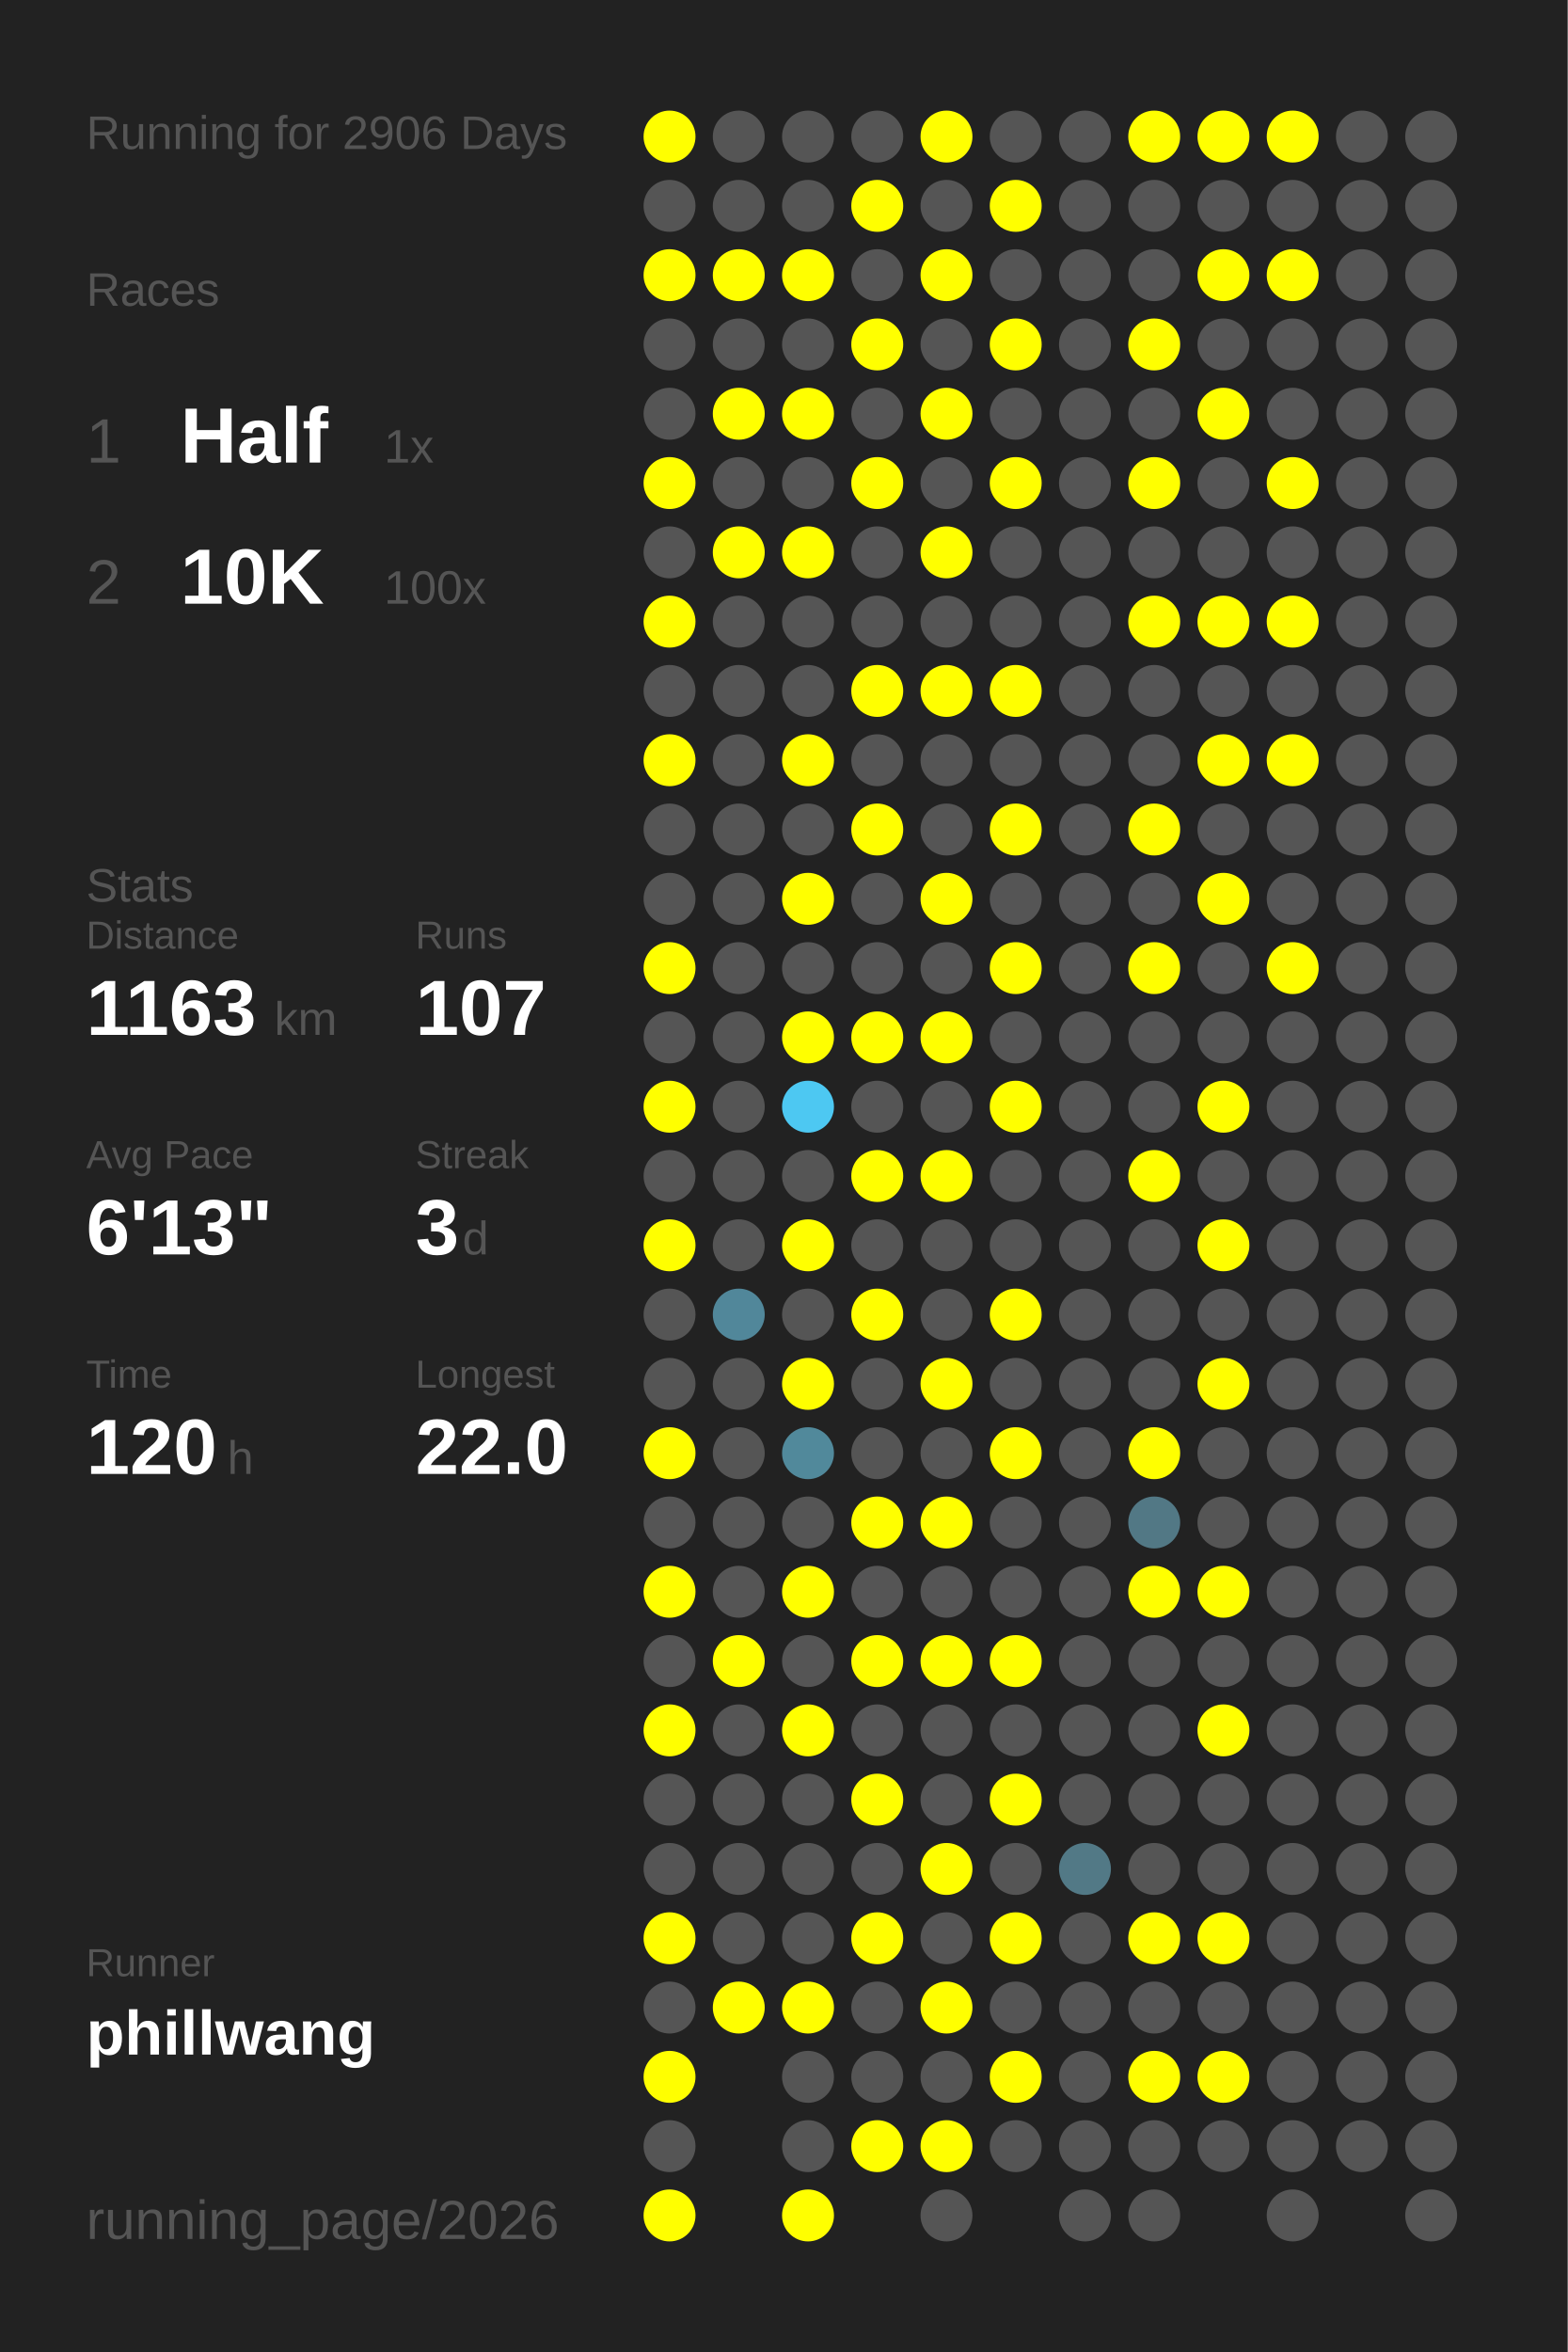
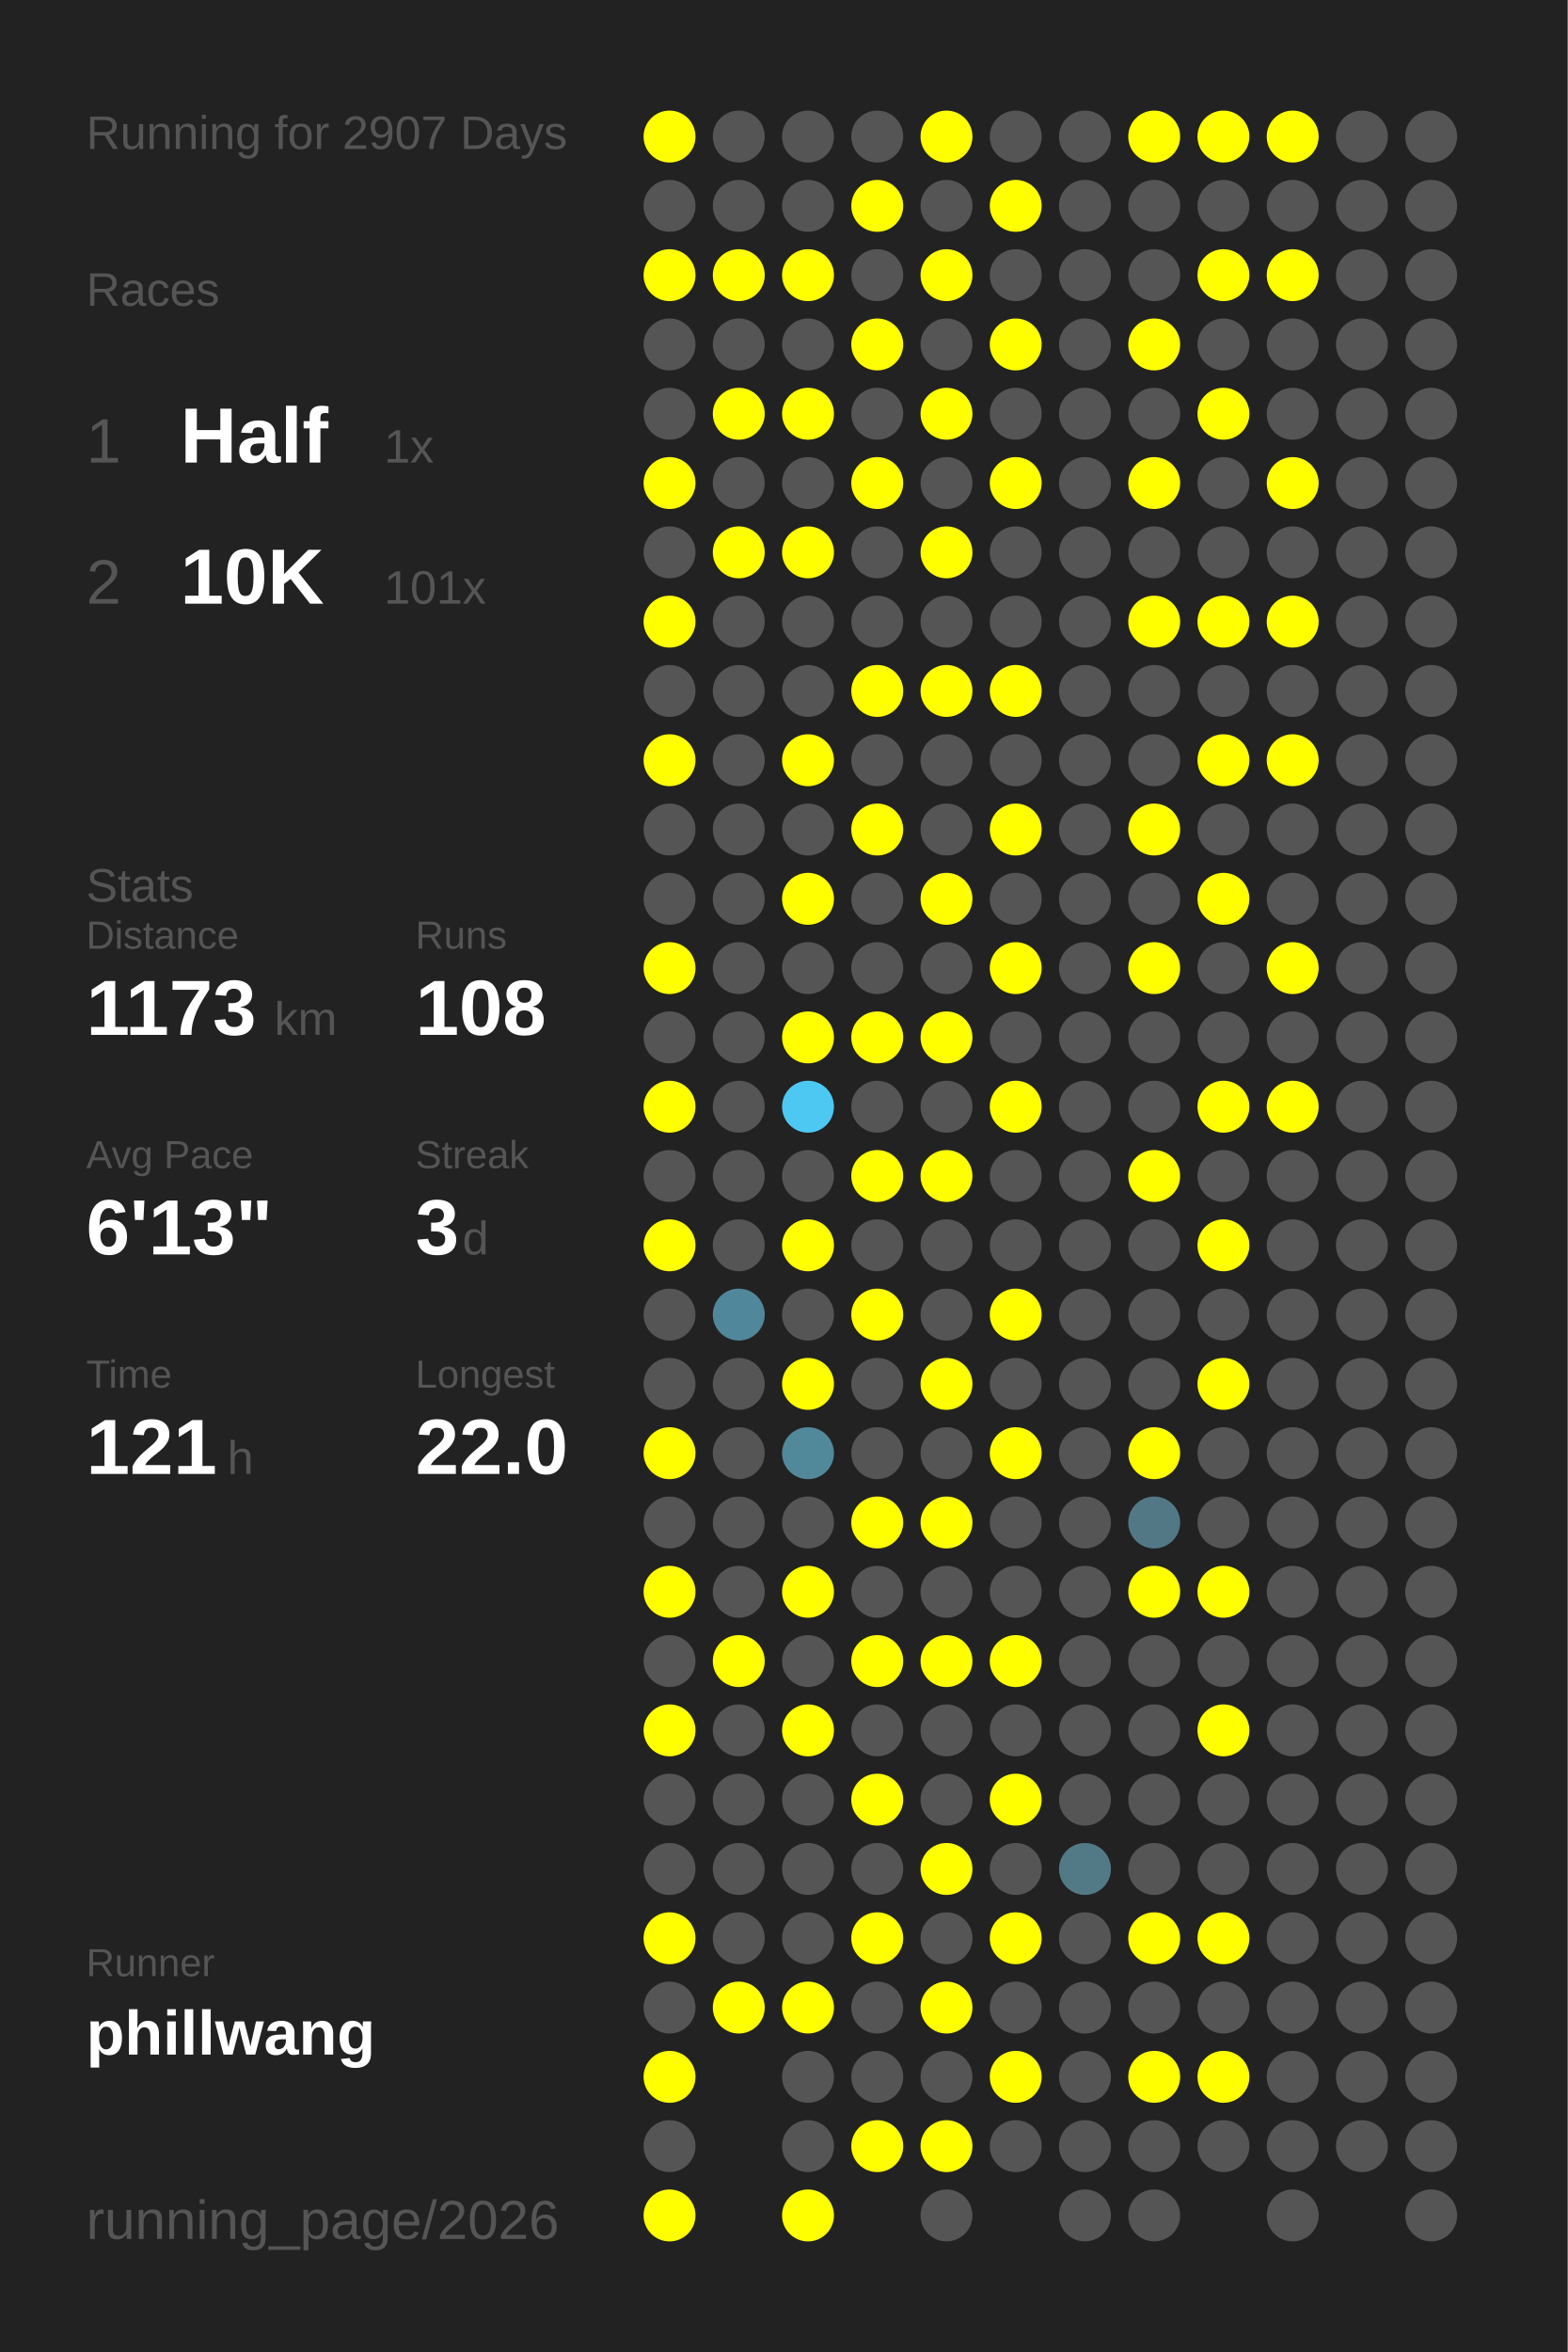
<svg xmlns="http://www.w3.org/2000/svg" baseProfile="full" height="300mm" version="1.1" viewBox="0,0,200,300" width="200mm">
  <defs />
  <rect fill="#222222" height="300" width="200" x="0" y="0" />
-   <text fill="#555555" style="font-size:6px; font-family:Arial;" x="11" y="19">Running for 2906 Days</text>
+   <text fill="#555555" style="font-size:6px; font-family:Arial;" x="11" y="19">Running for 2907 Days</text>
  <text fill="#555555" style="font-size:6px; font-family:Arial;" x="11" y="39">Races</text>
  <text fill="#555555" style="font-size:8px; font-family:Arial;" x="11" y="59">1</text>
  <text fill="#FFFFFF" style="font-size:10px; font-family:Arial; font-weight:bold;" x="23" y="59">Half</text>
  <text fill="#555555" style="font-size:6px; font-family:Arial;" x="49" y="59">1x</text>
  <text fill="#555555" style="font-size:8px; font-family:Arial;" x="11" y="77">2</text>
  <text fill="#FFFFFF" style="font-size:10px; font-family:Arial; font-weight:bold;" x="23" y="77">10K</text>
-   <text fill="#555555" style="font-size:6px; font-family:Arial;" x="49" y="77">100x</text>
+   <text fill="#555555" style="font-size:6px; font-family:Arial;" x="49" y="77">101x</text>
  <text fill="#555555" style="font-size:6px; font-family:Arial;" x="11" y="115">Stats</text>
  <text fill="#555555" style="font-size:5px; font-family:Arial;" x="11" y="121">Distance</text>
-   <text fill="#FFFFFF" style="font-size:10px; font-family:Arial; font-weight:bold;" x="11" y="132">1163</text>
+   <text fill="#FFFFFF" style="font-size:10px; font-family:Arial; font-weight:bold;" x="11" y="132">1173</text>
  <text fill="#555555" style="font-size:6px; font-family:Arial;" x="35" y="132">km</text>
  <text fill="#555555" style="font-size:5px; font-family:Arial;" x="53" y="121">Runs</text>
-   <text fill="#FFFFFF" style="font-size:10px; font-family:Arial; font-weight:bold;" x="53" y="132">107</text>
+   <text fill="#FFFFFF" style="font-size:10px; font-family:Arial; font-weight:bold;" x="53" y="132">108</text>
  <text fill="#555555" style="font-size:5px; font-family:Arial;" x="11" y="149">Avg Pace</text>
  <text fill="#FFFFFF" style="font-size:10px; font-family:Arial; font-weight:bold;" x="11" y="160">6'13"</text>
  <text fill="#555555" style="font-size:5px; font-family:Arial;" x="53" y="149">Streak</text>
  <text fill="#FFFFFF" style="font-size:10px; font-family:Arial; font-weight:bold;" x="53" y="160">3</text>
  <text fill="#555555" style="font-size:6px; font-family:Arial;" x="59" y="160">d</text>
  <text fill="#555555" style="font-size:5px; font-family:Arial;" x="11" y="177">Time</text>
-   <text fill="#FFFFFF" style="font-size:10px; font-family:Arial; font-weight:bold;" x="11" y="188">120</text>
+   <text fill="#FFFFFF" style="font-size:10px; font-family:Arial; font-weight:bold;" x="11" y="188">121</text>
  <text fill="#555555" style="font-size:6px; font-family:Arial;" x="29" y="188">h</text>
  <text fill="#555555" style="font-size:5px; font-family:Arial;" x="53" y="177">Longest</text>
  <text fill="#FFFFFF" style="font-size:10px; font-family:Arial; font-weight:bold;" x="53" y="188">22.0</text>
  <text fill="#555555" style="font-size:5px; font-family:Arial;" x="11" y="252.065">Runner</text>
  <text fill="#FFFFFF" style="font-size:8px; font-family:Arial; font-weight:bold;" x="11" y="262.065">phillwang</text>
  <text fill="#555555" style="font-size:7px; font-family:Arial;" x="11" y="285.581">running_page/2026</text>
  <circle cx="85.417" cy="17.419" fill="#FFFF00" r="3.312" />
  <circle cx="85.417" cy="26.258" fill="#555555" r="3.312" />
  <circle cx="85.417" cy="35.097" fill="#FFFF00" r="3.312" />
  <circle cx="85.417" cy="43.935" fill="#555555" r="3.312" />
  <circle cx="85.417" cy="52.774" fill="#555555" r="3.312" />
  <circle cx="85.417" cy="61.613" fill="#FFFF00" r="3.312" />
  <circle cx="85.417" cy="70.452" fill="#555555" r="3.312" />
  <circle cx="85.417" cy="79.29" fill="#FFFF00" r="3.312" />
  <circle cx="85.417" cy="88.129" fill="#555555" r="3.312" />
  <circle cx="85.417" cy="96.968" fill="#FFFF00" r="3.312" />
  <circle cx="85.417" cy="105.806" fill="#555555" r="3.312" />
  <circle cx="85.417" cy="114.645" fill="#555555" r="3.312" />
  <circle cx="85.417" cy="123.484" fill="#FFFF00" r="3.312" />
  <circle cx="85.417" cy="132.323" fill="#555555" r="3.312" />
  <circle cx="85.417" cy="141.161" fill="#FFFF00" r="3.312" />
  <circle cx="85.417" cy="150" fill="#555555" r="3.312" />
  <circle cx="85.417" cy="158.839" fill="#FFFF00" r="3.312" />
  <circle cx="85.417" cy="167.677" fill="#555555" r="3.312" />
  <circle cx="85.417" cy="176.516" fill="#555555" r="3.312" />
  <circle cx="85.417" cy="185.355" fill="#FFFF00" r="3.312" />
  <circle cx="85.417" cy="194.194" fill="#555555" r="3.312" />
  <circle cx="85.417" cy="203.032" fill="#FFFF00" r="3.312" />
  <circle cx="85.417" cy="211.871" fill="#555555" r="3.312" />
  <circle cx="85.417" cy="220.71" fill="#FFFF00" r="3.312" />
  <circle cx="85.417" cy="229.548" fill="#555555" r="3.312" />
  <circle cx="85.417" cy="238.387" fill="#555555" r="3.312" />
  <circle cx="85.417" cy="247.226" fill="#FFFF00" r="3.312" />
  <circle cx="85.417" cy="256.065" fill="#555555" r="3.312" />
  <circle cx="85.417" cy="264.903" fill="#FFFF00" r="3.312" />
  <circle cx="85.417" cy="273.742" fill="#555555" r="3.312" />
  <circle cx="85.417" cy="282.581" fill="#FFFF00" r="3.312" />
  <circle cx="94.25" cy="17.419" fill="#555555" r="3.312" />
  <circle cx="94.25" cy="26.258" fill="#555555" r="3.312" />
  <circle cx="94.25" cy="35.097" fill="#FFFF00" r="3.312" />
  <circle cx="94.25" cy="43.935" fill="#555555" r="3.312" />
  <circle cx="94.25" cy="52.774" fill="#FFFF00" r="3.312" />
  <circle cx="94.25" cy="61.613" fill="#555555" r="3.312" />
  <circle cx="94.25" cy="70.452" fill="#FFFF00" r="3.312" />
  <circle cx="94.25" cy="79.29" fill="#555555" r="3.312" />
  <circle cx="94.25" cy="88.129" fill="#555555" r="3.312" />
  <circle cx="94.25" cy="96.968" fill="#555555" r="3.312" />
  <circle cx="94.25" cy="105.806" fill="#555555" r="3.312" />
  <circle cx="94.25" cy="114.645" fill="#555555" r="3.312" />
  <circle cx="94.25" cy="123.484" fill="#555555" r="3.312" />
  <circle cx="94.25" cy="132.323" fill="#555555" r="3.312" />
  <circle cx="94.25" cy="141.161" fill="#555555" r="3.312" />
  <circle cx="94.25" cy="150" fill="#555555" r="3.312" />
  <circle cx="94.25" cy="158.839" fill="#555555" r="3.312" />
  <circle cx="94.25" cy="167.677" fill="#51879a" r="3.312" />
  <circle cx="94.25" cy="176.516" fill="#555555" r="3.312" />
  <circle cx="94.25" cy="185.355" fill="#555555" r="3.312" />
  <circle cx="94.25" cy="194.194" fill="#555555" r="3.312" />
  <circle cx="94.25" cy="203.032" fill="#555555" r="3.312" />
  <circle cx="94.25" cy="211.871" fill="#FFFF00" r="3.312" />
  <circle cx="94.25" cy="220.71" fill="#555555" r="3.312" />
  <circle cx="94.25" cy="229.548" fill="#555555" r="3.312" />
  <circle cx="94.25" cy="238.387" fill="#555555" r="3.312" />
  <circle cx="94.25" cy="247.226" fill="#555555" r="3.312" />
  <circle cx="94.25" cy="256.065" fill="#FFFF00" r="3.312" />
  <circle cx="103.083" cy="17.419" fill="#555555" r="3.312" />
  <circle cx="103.083" cy="26.258" fill="#555555" r="3.312" />
  <circle cx="103.083" cy="35.097" fill="#FFFF00" r="3.312" />
  <circle cx="103.083" cy="43.935" fill="#555555" r="3.312" />
  <circle cx="103.083" cy="52.774" fill="#FFFF00" r="3.312" />
  <circle cx="103.083" cy="61.613" fill="#555555" r="3.312" />
  <circle cx="103.083" cy="70.452" fill="#FFFF00" r="3.312" />
  <circle cx="103.083" cy="79.29" fill="#555555" r="3.312" />
  <circle cx="103.083" cy="88.129" fill="#555555" r="3.312" />
  <circle cx="103.083" cy="96.968" fill="#FFFF00" r="3.312" />
  <circle cx="103.083" cy="105.806" fill="#555555" r="3.312" />
  <circle cx="103.083" cy="114.645" fill="#FFFF00" r="3.312" />
  <circle cx="103.083" cy="123.484" fill="#555555" r="3.312" />
  <circle cx="103.083" cy="132.323" fill="#FFFF00" r="3.312" />
  <circle cx="103.083" cy="141.161" fill="#4dc8f2" r="3.312" />
  <circle cx="103.083" cy="150" fill="#555555" r="3.312" />
  <circle cx="103.083" cy="158.839" fill="#FFFF00" r="3.312" />
  <circle cx="103.083" cy="167.677" fill="#555555" r="3.312" />
  <circle cx="103.083" cy="176.516" fill="#FFFF00" r="3.312" />
  <circle cx="103.083" cy="185.355" fill="#51899b" r="3.312" />
  <circle cx="103.083" cy="194.194" fill="#555555" r="3.312" />
  <circle cx="103.083" cy="203.032" fill="#FFFF00" r="3.312" />
  <circle cx="103.083" cy="211.871" fill="#555555" r="3.312" />
  <circle cx="103.083" cy="220.71" fill="#FFFF00" r="3.312" />
  <circle cx="103.083" cy="229.548" fill="#555555" r="3.312" />
  <circle cx="103.083" cy="238.387" fill="#555555" r="3.312" />
  <circle cx="103.083" cy="247.226" fill="#555555" r="3.312" />
  <circle cx="103.083" cy="256.065" fill="#FFFF00" r="3.312" />
  <circle cx="103.083" cy="264.903" fill="#555555" r="3.312" />
  <circle cx="103.083" cy="273.742" fill="#555555" r="3.312" />
  <circle cx="103.083" cy="282.581" fill="#FFFF00" r="3.312" />
  <circle cx="111.917" cy="17.419" fill="#555555" r="3.312" />
  <circle cx="111.917" cy="26.258" fill="#FFFF00" r="3.312" />
  <circle cx="111.917" cy="35.097" fill="#555555" r="3.312" />
  <circle cx="111.917" cy="43.935" fill="#FFFF00" r="3.312" />
  <circle cx="111.917" cy="52.774" fill="#555555" r="3.312" />
  <circle cx="111.917" cy="61.613" fill="#FFFF00" r="3.312" />
  <circle cx="111.917" cy="70.452" fill="#555555" r="3.312" />
  <circle cx="111.917" cy="79.29" fill="#555555" r="3.312" />
  <circle cx="111.917" cy="88.129" fill="#FFFF00" r="3.312" />
  <circle cx="111.917" cy="96.968" fill="#555555" r="3.312" />
  <circle cx="111.917" cy="105.806" fill="#FFFF00" r="3.312" />
  <circle cx="111.917" cy="114.645" fill="#555555" r="3.312" />
  <circle cx="111.917" cy="123.484" fill="#555555" r="3.312" />
  <circle cx="111.917" cy="132.323" fill="#FFFF00" r="3.312" />
  <circle cx="111.917" cy="141.161" fill="#555555" r="3.312" />
  <circle cx="111.917" cy="150" fill="#FFFF00" r="3.312" />
  <circle cx="111.917" cy="158.839" fill="#555555" r="3.312" />
  <circle cx="111.917" cy="167.677" fill="#FFFF00" r="3.312" />
  <circle cx="111.917" cy="176.516" fill="#555555" r="3.312" />
  <circle cx="111.917" cy="185.355" fill="#555555" r="3.312" />
  <circle cx="111.917" cy="194.194" fill="#FFFF00" r="3.312" />
  <circle cx="111.917" cy="203.032" fill="#555555" r="3.312" />
  <circle cx="111.917" cy="211.871" fill="#FFFF00" r="3.312" />
  <circle cx="111.917" cy="220.71" fill="#555555" r="3.312" />
  <circle cx="111.917" cy="229.548" fill="#FFFF00" r="3.312" />
  <circle cx="111.917" cy="238.387" fill="#555555" r="3.312" />
  <circle cx="111.917" cy="247.226" fill="#FFFF00" r="3.312" />
  <circle cx="111.917" cy="256.065" fill="#555555" r="3.312" />
  <circle cx="111.917" cy="264.903" fill="#555555" r="3.312" />
  <circle cx="111.917" cy="273.742" fill="#FFFF00" r="3.312" />
  <circle cx="120.75" cy="17.419" fill="#FFFF00" r="3.312" />
  <circle cx="120.75" cy="26.258" fill="#555555" r="3.312" />
  <circle cx="120.75" cy="35.097" fill="#FFFF00" r="3.312" />
  <circle cx="120.75" cy="43.935" fill="#555555" r="3.312" />
  <circle cx="120.75" cy="52.774" fill="#FFFF00" r="3.312" />
  <circle cx="120.75" cy="61.613" fill="#555555" r="3.312" />
  <circle cx="120.75" cy="70.452" fill="#FFFF00" r="3.312" />
  <circle cx="120.75" cy="79.29" fill="#555555" r="3.312" />
  <circle cx="120.75" cy="88.129" fill="#FFFF00" r="3.312" />
  <circle cx="120.75" cy="96.968" fill="#555555" r="3.312" />
  <circle cx="120.75" cy="105.806" fill="#555555" r="3.312" />
  <circle cx="120.75" cy="114.645" fill="#FFFF00" r="3.312" />
  <circle cx="120.75" cy="123.484" fill="#555555" r="3.312" />
  <circle cx="120.75" cy="132.323" fill="#FFFF00" r="3.312" />
  <circle cx="120.75" cy="141.161" fill="#555555" r="3.312" />
  <circle cx="120.75" cy="150" fill="#FFFF00" r="3.312" />
  <circle cx="120.75" cy="158.839" fill="#555555" r="3.312" />
  <circle cx="120.75" cy="167.677" fill="#555555" r="3.312" />
  <circle cx="120.75" cy="176.516" fill="#FFFF00" r="3.312" />
  <circle cx="120.75" cy="185.355" fill="#555555" r="3.312" />
  <circle cx="120.75" cy="194.194" fill="#FFFF00" r="3.312" />
  <circle cx="120.75" cy="203.032" fill="#555555" r="3.312" />
  <circle cx="120.75" cy="211.871" fill="#FFFF00" r="3.312" />
  <circle cx="120.75" cy="220.71" fill="#555555" r="3.312" />
  <circle cx="120.75" cy="229.548" fill="#555555" r="3.312" />
  <circle cx="120.75" cy="238.387" fill="#FFFF00" r="3.312" />
  <circle cx="120.75" cy="247.226" fill="#555555" r="3.312" />
  <circle cx="120.75" cy="256.065" fill="#FFFF00" r="3.312" />
  <circle cx="120.75" cy="264.903" fill="#555555" r="3.312" />
  <circle cx="120.75" cy="273.742" fill="#FFFF00" r="3.312" />
  <circle cx="120.75" cy="282.581" fill="#555555" r="3.312" />
  <circle cx="129.583" cy="17.419" fill="#555555" r="3.312" />
  <circle cx="129.583" cy="26.258" fill="#FFFF00" r="3.312" />
  <circle cx="129.583" cy="35.097" fill="#555555" r="3.312" />
  <circle cx="129.583" cy="43.935" fill="#FFFF00" r="3.312" />
  <circle cx="129.583" cy="52.774" fill="#555555" r="3.312" />
  <circle cx="129.583" cy="61.613" fill="#FFFF00" r="3.312" />
  <circle cx="129.583" cy="70.452" fill="#555555" r="3.312" />
  <circle cx="129.583" cy="79.29" fill="#555555" r="3.312" />
  <circle cx="129.583" cy="88.129" fill="#FFFF00" r="3.312" />
  <circle cx="129.583" cy="96.968" fill="#555555" r="3.312" />
  <circle cx="129.583" cy="105.806" fill="#FFFF00" r="3.312" />
  <circle cx="129.583" cy="114.645" fill="#555555" r="3.312" />
  <circle cx="129.583" cy="123.484" fill="#FFFF00" r="3.312" />
  <circle cx="129.583" cy="132.323" fill="#555555" r="3.312" />
  <circle cx="129.583" cy="141.161" fill="#FFFF00" r="3.312" />
  <circle cx="129.583" cy="150" fill="#555555" r="3.312" />
  <circle cx="129.583" cy="158.839" fill="#555555" r="3.312" />
  <circle cx="129.583" cy="167.677" fill="#FFFF00" r="3.312" />
  <circle cx="129.583" cy="176.516" fill="#555555" r="3.312" />
  <circle cx="129.583" cy="185.355" fill="#FFFF00" r="3.312" />
  <circle cx="129.583" cy="194.194" fill="#555555" r="3.312" />
  <circle cx="129.583" cy="203.032" fill="#555555" r="3.312" />
  <circle cx="129.583" cy="211.871" fill="#FFFF00" r="3.312" />
  <circle cx="129.583" cy="220.71" fill="#555555" r="3.312" />
  <circle cx="129.583" cy="229.548" fill="#FFFF00" r="3.312" />
  <circle cx="129.583" cy="238.387" fill="#555555" r="3.312" />
  <circle cx="129.583" cy="247.226" fill="#FFFF00" r="3.312" />
  <circle cx="129.583" cy="256.065" fill="#555555" r="3.312" />
  <circle cx="129.583" cy="264.903" fill="#FFFF00" r="3.312" />
  <circle cx="129.583" cy="273.742" fill="#555555" r="3.312" />
  <circle cx="138.417" cy="17.419" fill="#555555" r="3.312" />
  <circle cx="138.417" cy="26.258" fill="#555555" r="3.312" />
  <circle cx="138.417" cy="35.097" fill="#555555" r="3.312" />
  <circle cx="138.417" cy="43.935" fill="#555555" r="3.312" />
  <circle cx="138.417" cy="52.774" fill="#555555" r="3.312" />
  <circle cx="138.417" cy="61.613" fill="#555555" r="3.312" />
  <circle cx="138.417" cy="70.452" fill="#555555" r="3.312" />
  <circle cx="138.417" cy="79.29" fill="#555555" r="3.312" />
  <circle cx="138.417" cy="88.129" fill="#555555" r="3.312" />
  <circle cx="138.417" cy="96.968" fill="#555555" r="3.312" />
  <circle cx="138.417" cy="105.806" fill="#555555" r="3.312" />
  <circle cx="138.417" cy="114.645" fill="#555555" r="3.312" />
  <circle cx="138.417" cy="123.484" fill="#555555" r="3.312" />
  <circle cx="138.417" cy="132.323" fill="#555555" r="3.312" />
  <circle cx="138.417" cy="141.161" fill="#555555" r="3.312" />
  <circle cx="138.417" cy="150" fill="#555555" r="3.312" />
  <circle cx="138.417" cy="158.839" fill="#555555" r="3.312" />
  <circle cx="138.417" cy="167.677" fill="#555555" r="3.312" />
  <circle cx="138.417" cy="176.516" fill="#555555" r="3.312" />
  <circle cx="138.417" cy="185.355" fill="#555555" r="3.312" />
  <circle cx="138.417" cy="194.194" fill="#555555" r="3.312" />
  <circle cx="138.417" cy="203.032" fill="#555555" r="3.312" />
  <circle cx="138.417" cy="211.871" fill="#555555" r="3.312" />
  <circle cx="138.417" cy="220.71" fill="#555555" r="3.312" />
  <circle cx="138.417" cy="229.548" fill="#555555" r="3.312" />
  <circle cx="138.417" cy="238.387" fill="#527986" r="3.312" />
  <circle cx="138.417" cy="247.226" fill="#555555" r="3.312" />
  <circle cx="138.417" cy="256.065" fill="#555555" r="3.312" />
  <circle cx="138.417" cy="264.903" fill="#555555" r="3.312" />
  <circle cx="138.417" cy="273.742" fill="#555555" r="3.312" />
  <circle cx="138.417" cy="282.581" fill="#555555" r="3.312" />
  <circle cx="147.25" cy="17.419" fill="#FFFF00" r="3.312" />
  <circle cx="147.25" cy="26.258" fill="#555555" r="3.312" />
  <circle cx="147.25" cy="35.097" fill="#555555" r="3.312" />
  <circle cx="147.25" cy="43.935" fill="#FFFF00" r="3.312" />
  <circle cx="147.25" cy="52.774" fill="#555555" r="3.312" />
  <circle cx="147.25" cy="61.613" fill="#FFFF00" r="3.312" />
  <circle cx="147.25" cy="70.452" fill="#555555" r="3.312" />
  <circle cx="147.25" cy="79.29" fill="#FFFF00" r="3.312" />
  <circle cx="147.25" cy="88.129" fill="#555555" r="3.312" />
  <circle cx="147.25" cy="96.968" fill="#555555" r="3.312" />
  <circle cx="147.25" cy="105.806" fill="#FFFF00" r="3.312" />
  <circle cx="147.25" cy="114.645" fill="#555555" r="3.312" />
  <circle cx="147.25" cy="123.484" fill="#FFFF00" r="3.312" />
  <circle cx="147.25" cy="132.323" fill="#555555" r="3.312" />
  <circle cx="147.25" cy="141.161" fill="#555555" r="3.312" />
  <circle cx="147.25" cy="150" fill="#FFFF00" r="3.312" />
  <circle cx="147.25" cy="158.839" fill="#555555" r="3.312" />
  <circle cx="147.25" cy="167.677" fill="#555555" r="3.312" />
  <circle cx="147.25" cy="176.516" fill="#555555" r="3.312" />
  <circle cx="147.25" cy="185.355" fill="#FFFF00" r="3.312" />
  <circle cx="147.25" cy="194.194" fill="#527885" r="3.312" />
  <circle cx="147.25" cy="203.032" fill="#FFFF00" r="3.312" />
  <circle cx="147.25" cy="211.871" fill="#555555" r="3.312" />
  <circle cx="147.25" cy="220.71" fill="#555555" r="3.312" />
  <circle cx="147.25" cy="229.548" fill="#555555" r="3.312" />
  <circle cx="147.25" cy="238.387" fill="#555555" r="3.312" />
  <circle cx="147.25" cy="247.226" fill="#FFFF00" r="3.312" />
  <circle cx="147.25" cy="256.065" fill="#555555" r="3.312" />
  <circle cx="147.25" cy="264.903" fill="#FFFF00" r="3.312" />
  <circle cx="147.25" cy="273.742" fill="#555555" r="3.312" />
  <circle cx="147.25" cy="282.581" fill="#555555" r="3.312" />
  <circle cx="156.083" cy="17.419" fill="#FFFF00" r="3.312" />
  <circle cx="156.083" cy="26.258" fill="#555555" r="3.312" />
  <circle cx="156.083" cy="35.097" fill="#FFFF00" r="3.312" />
  <circle cx="156.083" cy="43.935" fill="#555555" r="3.312" />
  <circle cx="156.083" cy="52.774" fill="#FFFF00" r="3.312" />
  <circle cx="156.083" cy="61.613" fill="#555555" r="3.312" />
  <circle cx="156.083" cy="70.452" fill="#555555" r="3.312" />
  <circle cx="156.083" cy="79.29" fill="#FFFF00" r="3.312" />
  <circle cx="156.083" cy="88.129" fill="#555555" r="3.312" />
  <circle cx="156.083" cy="96.968" fill="#FFFF00" r="3.312" />
  <circle cx="156.083" cy="105.806" fill="#555555" r="3.312" />
  <circle cx="156.083" cy="114.645" fill="#FFFF00" r="3.312" />
  <circle cx="156.083" cy="123.484" fill="#555555" r="3.312" />
  <circle cx="156.083" cy="132.323" fill="#555555" r="3.312" />
  <circle cx="156.083" cy="141.161" fill="#FFFF00" r="3.312" />
  <circle cx="156.083" cy="150" fill="#555555" r="3.312" />
  <circle cx="156.083" cy="158.839" fill="#FFFF00" r="3.312" />
  <circle cx="156.083" cy="167.677" fill="#555555" r="3.312" />
  <circle cx="156.083" cy="176.516" fill="#FFFF00" r="3.312" />
  <circle cx="156.083" cy="185.355" fill="#555555" r="3.312" />
  <circle cx="156.083" cy="194.194" fill="#555555" r="3.312" />
  <circle cx="156.083" cy="203.032" fill="#FFFF00" r="3.312" />
  <circle cx="156.083" cy="211.871" fill="#555555" r="3.312" />
  <circle cx="156.083" cy="220.71" fill="#FFFF00" r="3.312" />
  <circle cx="156.083" cy="229.548" fill="#555555" r="3.312" />
  <circle cx="156.083" cy="238.387" fill="#555555" r="3.312" />
  <circle cx="156.083" cy="247.226" fill="#FFFF00" r="3.312" />
  <circle cx="156.083" cy="256.065" fill="#555555" r="3.312" />
  <circle cx="156.083" cy="264.903" fill="#FFFF00" r="3.312" />
  <circle cx="156.083" cy="273.742" fill="#555555" r="3.312" />
  <circle cx="164.917" cy="17.419" fill="#FFFF00" r="3.312" />
  <circle cx="164.917" cy="26.258" fill="#555555" r="3.312" />
  <circle cx="164.917" cy="35.097" fill="#FFFF00" r="3.312" />
  <circle cx="164.917" cy="43.935" fill="#555555" r="3.312" />
  <circle cx="164.917" cy="52.774" fill="#555555" r="3.312" />
  <circle cx="164.917" cy="61.613" fill="#FFFF00" r="3.312" />
  <circle cx="164.917" cy="70.452" fill="#555555" r="3.312" />
  <circle cx="164.917" cy="79.29" fill="#FFFF00" r="3.312" />
  <circle cx="164.917" cy="88.129" fill="#555555" r="3.312" />
  <circle cx="164.917" cy="96.968" fill="#FFFF00" r="3.312" />
  <circle cx="164.917" cy="105.806" fill="#555555" r="3.312" />
  <circle cx="164.917" cy="114.645" fill="#555555" r="3.312" />
  <circle cx="164.917" cy="123.484" fill="#FFFF00" r="3.312" />
  <circle cx="164.917" cy="132.323" fill="#555555" r="3.312" />
-   <circle cx="164.917" cy="141.161" fill="#555555" r="3.312" />
+   <circle cx="164.917" cy="141.161" fill="#FFFF00" r="3.312" />
  <circle cx="164.917" cy="150" fill="#555555" r="3.312" />
  <circle cx="164.917" cy="158.839" fill="#555555" r="3.312" />
  <circle cx="164.917" cy="167.677" fill="#555555" r="3.312" />
  <circle cx="164.917" cy="176.516" fill="#555555" r="3.312" />
  <circle cx="164.917" cy="185.355" fill="#555555" r="3.312" />
  <circle cx="164.917" cy="194.194" fill="#555555" r="3.312" />
  <circle cx="164.917" cy="203.032" fill="#555555" r="3.312" />
  <circle cx="164.917" cy="211.871" fill="#555555" r="3.312" />
  <circle cx="164.917" cy="220.71" fill="#555555" r="3.312" />
  <circle cx="164.917" cy="229.548" fill="#555555" r="3.312" />
  <circle cx="164.917" cy="238.387" fill="#555555" r="3.312" />
  <circle cx="164.917" cy="247.226" fill="#555555" r="3.312" />
  <circle cx="164.917" cy="256.065" fill="#555555" r="3.312" />
  <circle cx="164.917" cy="264.903" fill="#555555" r="3.312" />
  <circle cx="164.917" cy="273.742" fill="#555555" r="3.312" />
  <circle cx="164.917" cy="282.581" fill="#555555" r="3.312" />
  <circle cx="173.75" cy="17.419" fill="#555555" r="3.312" />
  <circle cx="173.75" cy="26.258" fill="#555555" r="3.312" />
  <circle cx="173.75" cy="35.097" fill="#555555" r="3.312" />
  <circle cx="173.75" cy="43.935" fill="#555555" r="3.312" />
  <circle cx="173.75" cy="52.774" fill="#555555" r="3.312" />
  <circle cx="173.75" cy="61.613" fill="#555555" r="3.312" />
  <circle cx="173.75" cy="70.452" fill="#555555" r="3.312" />
  <circle cx="173.75" cy="79.29" fill="#555555" r="3.312" />
  <circle cx="173.75" cy="88.129" fill="#555555" r="3.312" />
  <circle cx="173.75" cy="96.968" fill="#555555" r="3.312" />
  <circle cx="173.75" cy="105.806" fill="#555555" r="3.312" />
  <circle cx="173.75" cy="114.645" fill="#555555" r="3.312" />
  <circle cx="173.75" cy="123.484" fill="#555555" r="3.312" />
  <circle cx="173.75" cy="132.323" fill="#555555" r="3.312" />
  <circle cx="173.75" cy="141.161" fill="#555555" r="3.312" />
  <circle cx="173.75" cy="150" fill="#555555" r="3.312" />
  <circle cx="173.75" cy="158.839" fill="#555555" r="3.312" />
  <circle cx="173.75" cy="167.677" fill="#555555" r="3.312" />
  <circle cx="173.75" cy="176.516" fill="#555555" r="3.312" />
  <circle cx="173.75" cy="185.355" fill="#555555" r="3.312" />
  <circle cx="173.75" cy="194.194" fill="#555555" r="3.312" />
  <circle cx="173.75" cy="203.032" fill="#555555" r="3.312" />
  <circle cx="173.75" cy="211.871" fill="#555555" r="3.312" />
  <circle cx="173.75" cy="220.71" fill="#555555" r="3.312" />
  <circle cx="173.75" cy="229.548" fill="#555555" r="3.312" />
  <circle cx="173.75" cy="238.387" fill="#555555" r="3.312" />
  <circle cx="173.75" cy="247.226" fill="#555555" r="3.312" />
  <circle cx="173.75" cy="256.065" fill="#555555" r="3.312" />
  <circle cx="173.75" cy="264.903" fill="#555555" r="3.312" />
  <circle cx="173.75" cy="273.742" fill="#555555" r="3.312" />
  <circle cx="182.583" cy="17.419" fill="#555555" r="3.312" />
  <circle cx="182.583" cy="26.258" fill="#555555" r="3.312" />
  <circle cx="182.583" cy="35.097" fill="#555555" r="3.312" />
  <circle cx="182.583" cy="43.935" fill="#555555" r="3.312" />
  <circle cx="182.583" cy="52.774" fill="#555555" r="3.312" />
  <circle cx="182.583" cy="61.613" fill="#555555" r="3.312" />
  <circle cx="182.583" cy="70.452" fill="#555555" r="3.312" />
  <circle cx="182.583" cy="79.29" fill="#555555" r="3.312" />
  <circle cx="182.583" cy="88.129" fill="#555555" r="3.312" />
  <circle cx="182.583" cy="96.968" fill="#555555" r="3.312" />
  <circle cx="182.583" cy="105.806" fill="#555555" r="3.312" />
  <circle cx="182.583" cy="114.645" fill="#555555" r="3.312" />
  <circle cx="182.583" cy="123.484" fill="#555555" r="3.312" />
  <circle cx="182.583" cy="132.323" fill="#555555" r="3.312" />
  <circle cx="182.583" cy="141.161" fill="#555555" r="3.312" />
  <circle cx="182.583" cy="150" fill="#555555" r="3.312" />
  <circle cx="182.583" cy="158.839" fill="#555555" r="3.312" />
  <circle cx="182.583" cy="167.677" fill="#555555" r="3.312" />
  <circle cx="182.583" cy="176.516" fill="#555555" r="3.312" />
  <circle cx="182.583" cy="185.355" fill="#555555" r="3.312" />
  <circle cx="182.583" cy="194.194" fill="#555555" r="3.312" />
  <circle cx="182.583" cy="203.032" fill="#555555" r="3.312" />
  <circle cx="182.583" cy="211.871" fill="#555555" r="3.312" />
  <circle cx="182.583" cy="220.71" fill="#555555" r="3.312" />
  <circle cx="182.583" cy="229.548" fill="#555555" r="3.312" />
  <circle cx="182.583" cy="238.387" fill="#555555" r="3.312" />
  <circle cx="182.583" cy="247.226" fill="#555555" r="3.312" />
  <circle cx="182.583" cy="256.065" fill="#555555" r="3.312" />
  <circle cx="182.583" cy="264.903" fill="#555555" r="3.312" />
  <circle cx="182.583" cy="273.742" fill="#555555" r="3.312" />
  <circle cx="182.583" cy="282.581" fill="#555555" r="3.312" />
</svg>
